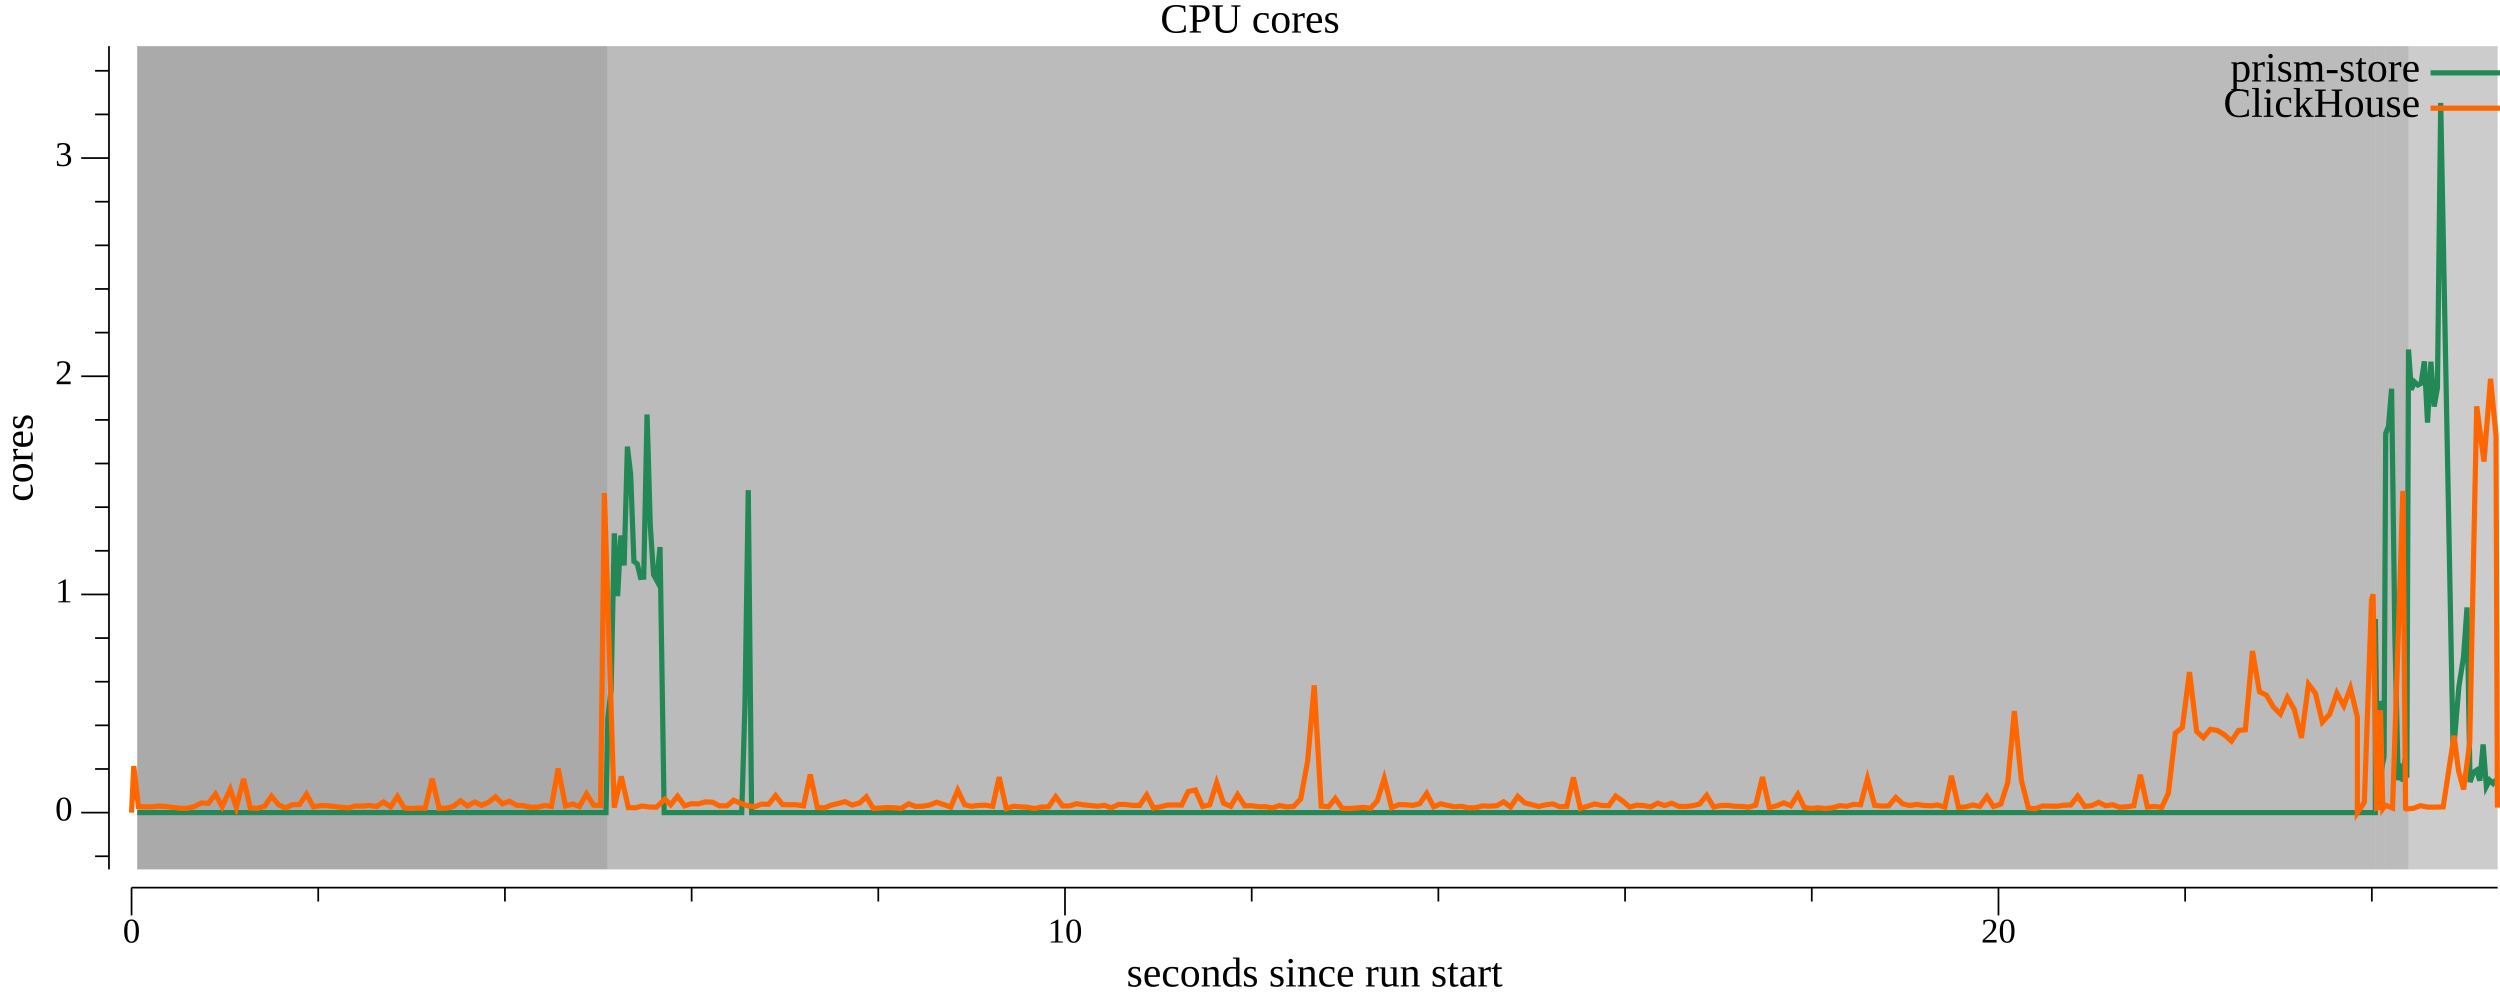
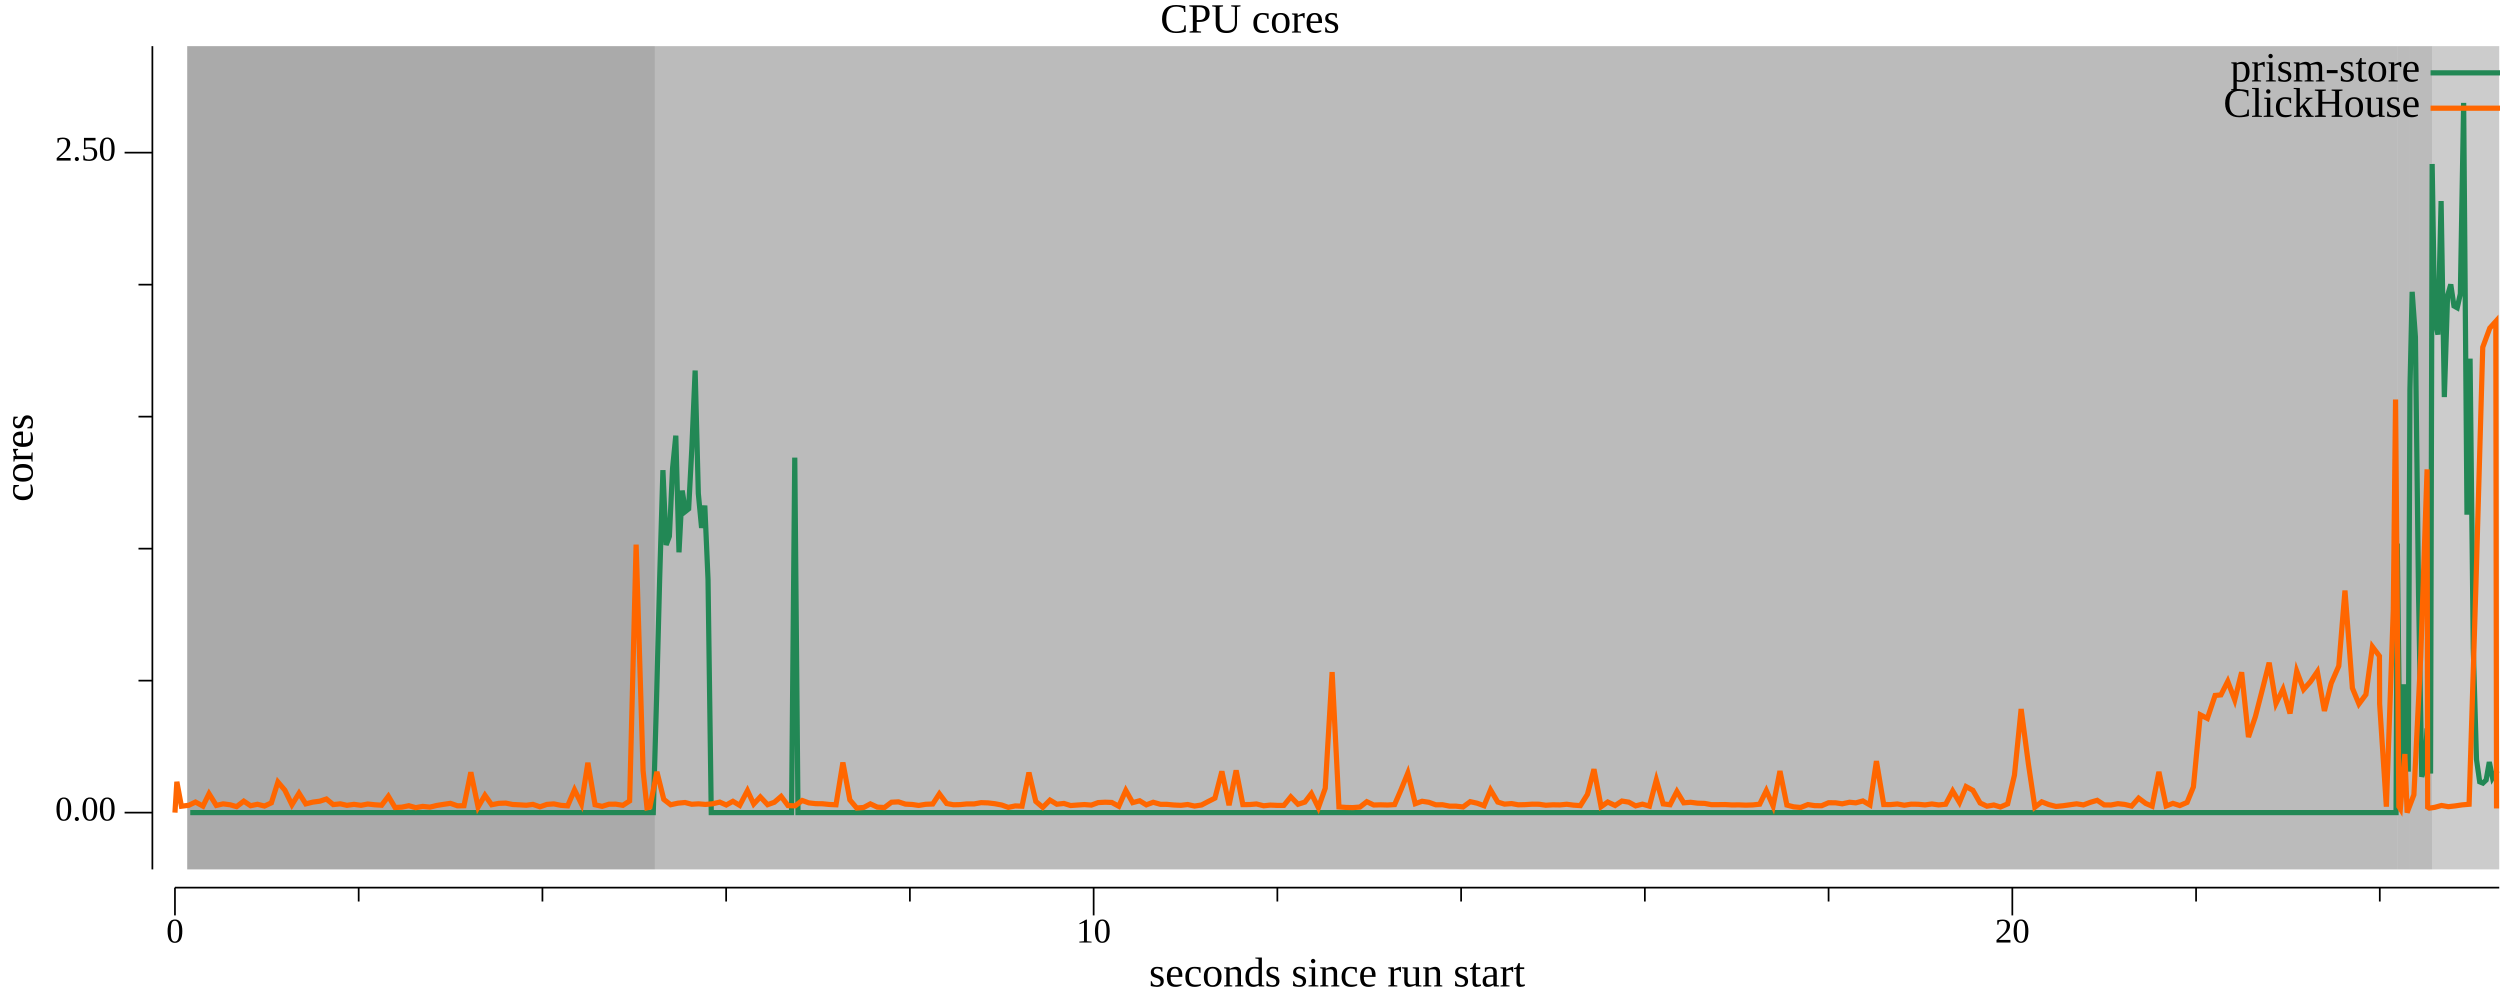
<svg xmlns="http://www.w3.org/2000/svg" width="720pt" height="288pt" viewBox="0 0 720 288">
  <g transform="scale(1, -1) translate(0, -288)">
    <path d="M0,0L720,0L720,288L0,288Z" style="fill:#FFFFFF" />
    <text x="334.17" y="-278.61" transform="scale(1, -1)" style="font-family:Liberation Serif;font-variant:normal;font-weight:normal;font-style:normal;font-size:12px">CPU cores</text>
-     <text x="324.46" y="-3.902" transform="scale(1, -1)" style="font-family:Liberation Serif;font-variant:normal;font-weight:normal;font-style:normal;font-size:12px">seconds since run start</text>
-     <text x="35.385" y="-16.541" transform="scale(1, -1)" style="font-family:Liberation Serif;font-variant:normal;font-weight:normal;font-style:normal;font-size:10px">0</text>
-     <text x="301.72" y="-16.541" transform="scale(1, -1)" style="font-family:Liberation Serif;font-variant:normal;font-weight:normal;font-style:normal;font-size:10px">10</text>
-     <text x="570.56" y="-16.541" transform="scale(1, -1)" style="font-family:Liberation Serif;font-variant:normal;font-weight:normal;font-style:normal;font-size:10px">20</text>
-     <path d="M37.885,24.363L37.885,32.363" style="fill:none;stroke:#000000;stroke-width:0.5" />
-     <path d="M306.72,24.363L306.72,32.363" style="fill:none;stroke:#000000;stroke-width:0.5" />
-     <path d="M575.56,24.363L575.56,32.363" style="fill:none;stroke:#000000;stroke-width:0.5" />
-     <path d="M91.652,28.363L91.652,32.363" style="fill:none;stroke:#000000;stroke-width:0.5" />
-     <path d="M145.42,28.363L145.42,32.363" style="fill:none;stroke:#000000;stroke-width:0.5" />
-     <path d="M199.19,28.363L199.19,32.363" style="fill:none;stroke:#000000;stroke-width:0.5" />
-     <path d="M252.95,28.363L252.95,32.363" style="fill:none;stroke:#000000;stroke-width:0.5" />
-     <path d="M360.49,28.363L360.49,32.363" style="fill:none;stroke:#000000;stroke-width:0.5" />
-     <path d="M414.25,28.363L414.25,32.363" style="fill:none;stroke:#000000;stroke-width:0.5" />
-     <path d="M468.02,28.363L468.02,32.363" style="fill:none;stroke:#000000;stroke-width:0.5" />
-     <path d="M521.79,28.363L521.79,32.363" style="fill:none;stroke:#000000;stroke-width:0.5" />
-     <path d="M629.32,28.363L629.32,32.363" style="fill:none;stroke:#000000;stroke-width:0.5" />
-     <path d="M683.09,28.363L683.09,32.363" style="fill:none;stroke:#000000;stroke-width:0.5" />
-     <path d="M37.885,32.363L719.33,32.363" style="fill:none;stroke:#000000;stroke-width:0.5" />
+     <text x="330.93" y="-3.902" transform="scale(1, -1)" style="font-family:Liberation Serif;font-variant:normal;font-weight:normal;font-style:normal;font-size:12px">seconds since run start</text>
+     <text x="47.885" y="-16.541" transform="scale(1, -1)" style="font-family:Liberation Serif;font-variant:normal;font-weight:normal;font-style:normal;font-size:10px">0</text>
+     <text x="309.97" y="-16.541" transform="scale(1, -1)" style="font-family:Liberation Serif;font-variant:normal;font-weight:normal;font-style:normal;font-size:10px">10</text>
+     <text x="574.55" y="-16.541" transform="scale(1, -1)" style="font-family:Liberation Serif;font-variant:normal;font-weight:normal;font-style:normal;font-size:10px">20</text>
+     <path d="M50.385,24.363L50.385,32.363" style="fill:none;stroke:#000000;stroke-width:0.5" />
+     <path d="M314.97,24.363L314.97,32.363" style="fill:none;stroke:#000000;stroke-width:0.5" />
+     <path d="M579.55,24.363L579.55,32.363" style="fill:none;stroke:#000000;stroke-width:0.5" />
+     <path d="M103.3,28.363L103.3,32.363" style="fill:none;stroke:#000000;stroke-width:0.5" />
+     <path d="M156.22,28.363L156.22,32.363" style="fill:none;stroke:#000000;stroke-width:0.5" />
+     <path d="M209.13,28.363L209.13,32.363" style="fill:none;stroke:#000000;stroke-width:0.5" />
+     <path d="M262.05,28.363L262.05,32.363" style="fill:none;stroke:#000000;stroke-width:0.5" />
+     <path d="M367.88,28.363L367.88,32.363" style="fill:none;stroke:#000000;stroke-width:0.5" />
+     <path d="M420.8,28.363L420.8,32.363" style="fill:none;stroke:#000000;stroke-width:0.5" />
+     <path d="M473.72,28.363L473.72,32.363" style="fill:none;stroke:#000000;stroke-width:0.5" />
+     <path d="M526.63,28.363L526.63,32.363" style="fill:none;stroke:#000000;stroke-width:0.5" />
+     <path d="M632.47,28.363L632.47,32.363" style="fill:none;stroke:#000000;stroke-width:0.5" />
+     <path d="M685.38,28.363L685.38,32.363" style="fill:none;stroke:#000000;stroke-width:0.5" />
+     <path d="M50.385,32.363L719.78,32.363" style="fill:none;stroke:#000000;stroke-width:0.5" />
    <g transform="rotate(90)">
      <text x="143.5" y="9.387" transform="scale(1, -1)" style="font-family:Liberation Serif;font-variant:normal;font-weight:normal;font-style:normal;font-size:12px">cores</text>
    </g>
-     <text x="15.885" y="-51.68" transform="scale(1, -1)" style="font-family:Liberation Serif;font-variant:normal;font-weight:normal;font-style:normal;font-size:10px">0</text>
-     <text x="15.885" y="-114.52" transform="scale(1, -1)" style="font-family:Liberation Serif;font-variant:normal;font-weight:normal;font-style:normal;font-size:10px">1</text>
-     <text x="15.885" y="-177.36" transform="scale(1, -1)" style="font-family:Liberation Serif;font-variant:normal;font-weight:normal;font-style:normal;font-size:10px">2</text>
-     <text x="15.885" y="-240.19" transform="scale(1, -1)" style="font-family:Liberation Serif;font-variant:normal;font-weight:normal;font-style:normal;font-size:10px">3</text>
-     <path d="M23.385,53.965L31.385,53.965" style="fill:none;stroke:#000000;stroke-width:0.5" />
-     <path d="M23.385,116.8L31.385,116.8" style="fill:none;stroke:#000000;stroke-width:0.5" />
-     <path d="M23.385,179.64L31.385,179.64" style="fill:none;stroke:#000000;stroke-width:0.5" />
-     <path d="M23.385,242.48L31.385,242.48" style="fill:none;stroke:#000000;stroke-width:0.5" />
-     <path d="M27.385,41.397L31.385,41.397" style="fill:none;stroke:#000000;stroke-width:0.5" />
-     <path d="M27.385,66.532L31.385,66.532" style="fill:none;stroke:#000000;stroke-width:0.5" />
-     <path d="M27.385,79.1L31.385,79.1" style="fill:none;stroke:#000000;stroke-width:0.5" />
-     <path d="M27.385,91.668L31.385,91.668" style="fill:none;stroke:#000000;stroke-width:0.5" />
-     <path d="M27.385,104.24L31.385,104.24" style="fill:none;stroke:#000000;stroke-width:0.5" />
-     <path d="M27.385,129.37L31.385,129.37" style="fill:none;stroke:#000000;stroke-width:0.5" />
-     <path d="M27.385,141.94L31.385,141.94" style="fill:none;stroke:#000000;stroke-width:0.5" />
-     <path d="M27.385,154.51L31.385,154.51" style="fill:none;stroke:#000000;stroke-width:0.5" />
-     <path d="M27.385,167.07L31.385,167.07" style="fill:none;stroke:#000000;stroke-width:0.5" />
-     <path d="M27.385,192.21L31.385,192.21" style="fill:none;stroke:#000000;stroke-width:0.5" />
-     <path d="M27.385,204.78L31.385,204.78" style="fill:none;stroke:#000000;stroke-width:0.5" />
-     <path d="M27.385,217.34L31.385,217.34" style="fill:none;stroke:#000000;stroke-width:0.5" />
-     <path d="M27.385,229.91L31.385,229.91" style="fill:none;stroke:#000000;stroke-width:0.5" />
-     <path d="M27.385,255.05L31.385,255.05" style="fill:none;stroke:#000000;stroke-width:0.5" />
-     <path d="M27.385,267.61L31.385,267.61" style="fill:none;stroke:#000000;stroke-width:0.5" />
-     <path d="M31.385,37.613L31.385,274.71" style="fill:none;stroke:#000000;stroke-width:0.5" />
-     <path d="M39.511,37.613L174.98,37.613L174.98,274.71L39.511,274.71Z" style="fill:#297297297;fill-opacity:0.333" />
-     <path d="M174.98,37.613L684.1,37.613L684.1,274.71L174.98,274.71Z" style="fill:#27D2FD3BC;fill-opacity:0.267" />
-     <path d="M684.1,37.613L687.08,37.613L687.08,274.71L684.1,274.71Z" style="fill:#3BC37C27D;fill-opacity:0.267" />
-     <path d="M687.08,37.613L693.65,37.613L693.65,274.71L687.08,274.71Z" style="fill:#2FD3BC2FD;fill-opacity:0.267" />
-     <path d="M693.65,37.613L719.33,37.613L719.33,274.71L693.65,274.71Z" style="fill:#4A64A64FB;fill-opacity:0.2" />
-     <path d="M39.547,53.965L40.51,53.965L41.451,53.965L42.389,53.965L43.333,53.965L44.263,53.965L45.203,53.965L46.156,53.965L47.096,53.965L48.017,53.965L48.958,53.965L49.894,53.965L50.844,53.965L51.781,53.965L52.742,53.965L53.683,53.965L54.624,53.965L55.565,53.965L56.483,53.965L57.447,53.965L58.378,53.965L59.314,53.965L60.267,53.965L61.21,53.965L62.133,53.965L63.072,53.965L64.01,53.965L64.974,53.965L65.941,53.965L66.856,53.965L67.786,53.965L68.719,53.965L69.651,53.965L70.599,53.965L71.538,53.965L72.478,53.965L73.418,53.965L74.357,53.965L75.309,53.965L76.241,53.965L77.199,53.965L78.136,53.965L79.075,53.965L80.028,53.965L80.971,53.965L81.911,53.965L82.836,53.965L83.793,53.965L84.733,53.965L85.674,53.965L86.616,53.965L87.556,53.965L88.476,53.965L89.438,53.965L90.362,53.965L91.31,53.965L92.245,53.965L93.188,53.965L94.142,53.965L95.084,53.965L96.025,53.965L96.966,53.965L97.88,53.965L98.827,53.965L99.788,53.965L100.7,53.965L101.67,53.965L102.61,53.965L103.55,53.965L104.47,53.965L105.42,53.965L106.35,53.965L107.32,53.965L108.26,53.965L109.2,53.965L110.13,53.965L111.08,53.965L112.02,53.965L112.96,53.965L113.9,53.965L114.83,53.965L115.76,53.965L116.72,53.965L117.67,53.965L118.6,53.965L119.54,53.965L120.47,53.965L121.41,53.965L122.35,53.965L123.3,53.965L124.23,53.965L125.19,53.965L126.12,53.965L127.06,53.965L128.02,53.965L128.94,53.965L129.9,53.965L130.83,53.965L131.77,53.965L132.7,53.965L133.66,53.965L134.59,53.965L135.54,53.965L136.48,53.965L137.4,53.965L138.35,53.965L139.3,53.965L140.25,53.965L141.19,53.965L142.13,53.965L143.07,53.965L144.01,53.965L144.95,53.965L145.89,53.965L146.81,53.965L147.76,53.965L148.69,53.965L149.66,53.965L150.58,53.965L151.54,53.965L152.47,53.965L153.42,53.965L154.36,53.965L155.28,53.965L156.24,53.965L157.17,53.965L158.13,53.965L159.07,53.965L160.01,53.965L160.94,53.965L161.88,53.965L162.81,53.965L163.77,53.965L164.71,53.965L165.65,53.965L166.59,53.965L167.52,53.965L168.48,53.965L169.42,53.965L170.36,53.965L171.29,53.965L172.23,53.965L173.18,53.965L174.05,53.965L174.52,53.965L175.04,80.889L176,89.379L176.92,134.4L177.87,116.31L178.81,133.77L179.75,125.16L180.69,159.37L181.63,151.34L182.57,126.32L183.53,125.6L184.47,121.69L185.39,121.77L186.35,168.64L187.28,136.67L188.21,122.53L189.15,120.81L190.09,130.44L191.28,53.965L192.05,53.965L192.94,53.965L193.88,53.965L194.81,53.965L195.76,53.965L196.7,53.965L197.63,53.965L198.59,53.965L199.53,53.965L200.47,53.965L201.41,53.965L202.37,53.965L203.27,53.965L204.21,53.965L205.15,53.965L206.11,53.965L207.05,53.965L208,53.965L208.91,53.965L209.86,53.965L210.8,53.965L211.74,53.965L212.68,53.965L213.62,53.965L214.56,85.557L215.5,146.83L216.46,53.965L217.38,53.965L218.34,53.965L219.27,53.965L220.23,53.965L221.18,53.965L222.11,53.965L223.04,53.965L223.99,53.965L224.93,53.965L225.87,53.965L226.8,53.965L227.75,53.965L228.67,53.965L229.64,53.965L230.58,53.965L231.5,53.965L232.44,53.965L233.38,53.965L234.34,53.965L235.28,53.965L236.22,53.965L237.15,53.965L238.11,53.965L239.05,53.965L239.99,53.965L240.93,53.965L241.87,53.965L242.82,53.965L243.73,53.965L244.69,53.965L245.61,53.965L246.57,53.965L247.5,53.965L248.46,53.965L249.37,53.965L250.31,53.965L251.27,53.965L252.22,53.965L253.16,53.965L254.08,53.965L255.02,53.965L255.97,53.965L256.92,53.965L257.84,53.965L258.79,53.965L259.74,53.965L260.67,53.965L261.6,53.965L262.57,53.965L263.51,53.965L264.45,53.965L265.38,53.965L266.33,53.965L267.27,53.965L268.21,53.965L269.16,53.965L270.1,53.965L271.05,53.965L271.98,53.965L272.9,53.965L273.84,53.965L274.8,53.965L275.73,53.965L276.68,53.965L277.63,53.965L278.57,53.965L279.49,53.965L280.45,53.965L281.39,53.965L282.31,53.965L283.27,53.965L284.21,53.965L285.16,53.965L286.09,53.965L287.01,53.965L287.97,53.965L288.91,53.965L289.83,53.965L290.8,53.965L291.75,53.965L292.68,53.965L293.6,53.965L294.56,53.965L295.5,53.965L296.44,53.965L297.37,53.965L298.31,53.965L299.27,53.965L300.21,53.965L301.15,53.965L302.07,53.965L303.01,53.965L303.95,53.965L304.91,53.965L305.86,53.965L306.79,53.965L307.73,53.965L308.68,53.965L309.62,53.965L310.54,53.965L311.51,53.965L312.44,53.965L313.38,53.965L314.31,53.965L315.26,53.965L316.18,53.965L317.14,53.965L318.06,53.965L319.03,53.965L319.97,53.965L320.91,53.965L321.85,53.965L322.79,53.965L323.73,53.965L324.67,53.965L325.62,53.965L326.55,53.965L327.49,53.965L328.43,53.965L329.38,53.965L330.3,53.965L331.26,53.965L332.17,53.965L333.14,53.965L334.08,53.965L335.02,53.965L335.95,53.965L336.9,53.965L337.85,53.965L338.78,53.965L339.73,53.965L340.66,53.965L341.62,53.965L342.55,53.965L343.48,53.965L344.42,53.965L345.38,53.965L346.3,53.965L347.25,53.965L348.2,53.965L349.11,53.965L350.05,53.965L351.02,53.965L351.96,53.965L352.9,53.965L353.85,53.965L354.78,53.965L355.72,53.965L356.65,53.965L357.6,53.965L358.52,53.965L359.48,53.965L360.41,53.965L361.37,53.965L362.31,53.965L363.25,53.965L364.17,53.965L365.11,53.965L366.07,53.965L367.01,53.965L367.96,53.965L368.87,53.965L369.84,53.965L370.77,53.965L371.72,53.965L372.64,53.965L373.61,53.965L374.52,53.965L375.48,53.965L376.42,53.965L377.36,53.965L378.3,53.965L379.23,53.965L380.17,53.965L381.11,53.965L382.05,53.965L383.01,53.965L383.95,53.965L384.87,53.965L385.83,53.965L386.75,53.965L387.7,53.965L388.63,53.965L389.58,53.965L390.52,53.965L391.48,53.965L392.41,53.965L393.34,53.965L394.3,53.965L395.24,53.965L396.19,53.965L397.12,53.965L398.06,53.965L399,53.965L399.94,53.965L400.87,53.965L401.83,53.965L402.75,53.965L403.71,53.965L404.66,53.965L405.59,53.965L406.53,53.965L407.47,53.965L408.42,53.965L409.35,53.965L410.3,53.965L411.24,53.965L412.18,53.965L413.12,53.965L414.07,53.965L414.98,53.965L415.93,53.965L416.86,53.965L417.82,53.965L418.76,53.965L419.7,53.965L420.63,53.965L421.56,53.965L422.53,53.965L423.47,53.965L424.4,53.965L425.35,53.965L426.29,53.965L427.22,53.965L428.17,53.965L429.1,53.965L430.05,53.965L430.98,53.965L431.94,53.965L432.88,53.965L433.82,53.965L434.76,53.965L435.7,53.965L436.64,53.965L437.58,53.965L438.51,53.965L439.46,53.965L440.4,53.965L441.35,53.965L442.28,53.965L443.2,53.965L444.18,53.965L445.08,53.965L446.05,53.965L447,53.965L447.93,53.965L448.88,53.965L449.81,53.965L450.76,53.965L451.7,53.965L452.64,53.965L453.56,53.965L454.51,53.965L455.46,53.965L456.41,53.965L457.32,53.965L458.27,53.965L459.21,53.965L460.16,53.965L461.11,53.965L462.05,53.965L462.98,53.965L463.91,53.965L464.85,53.965L465.81,53.965L466.76,53.965L467.68,53.965L468.63,53.965L469.57,53.965L470.51,53.965L471.44,53.965L472.39,53.965L473.32,53.965L474.28,53.965L475.23,53.965L476.16,53.965L477.09,53.965L478.03,53.965L478.99,53.965L479.92,53.965L480.86,53.965L481.79,53.965L482.75,53.965L483.68,53.965L484.63,53.965L485.56,53.965L486.51,53.965L487.44,53.965L488.4,53.965L489.33,53.965L490.27,53.965L491.2,53.965L492.16,53.965L493.09,53.965L494.01,53.965L494.98,53.965L495.92,53.965L496.86,53.965L497.8,53.965L498.75,53.965L499.67,53.965L500.6,53.965L501.55,53.965L502.5,53.965L503.45,53.965L504.39,53.965L505.33,53.965L506.27,53.965L507.22,53.965L508.13,53.965L509.09,53.965L510.03,53.965L510.98,53.965L511.91,53.965L512.86,53.965L513.77,53.965L514.73,53.965L515.65,53.965L516.62,53.965L517.56,53.965L518.48,53.965L519.45,53.965L520.36,53.965L521.33,53.965L522.26,53.965L523.19,53.965L524.15,53.965L525.1,53.965L526.02,53.965L526.96,53.965L527.89,53.965L528.85,53.965L529.78,53.965L530.74,53.965L531.67,53.965L532.61,53.965L533.54,53.965L534.5,53.965L535.44,53.965L536.36,53.965L537.31,53.965L538.26,53.965L539.2,53.965L540.12,53.965L541.08,53.965L542,53.965L542.97,53.965L543.88,53.965L544.85,53.965L545.8,53.965L546.73,53.965L547.68,53.965L548.61,53.965L549.56,53.965L550.49,53.965L551.44,53.965L552.36,53.965L553.32,53.965L554.26,53.965L555.21,53.965L556.12,53.965L557.09,53.965L558,53.965L558.97,53.965L559.9,53.965L560.84,53.965L561.78,53.965L562.72,53.965L563.68,53.965L564.61,53.965L565.55,53.965L566.49,53.965L567.44,53.965L568.37,53.965L569.32,53.965L570.23,53.965L571.19,53.965L572.12,53.965L573.08,53.965L574.02,53.965L574.94,53.965L575.9,53.965L576.84,53.965L577.78,53.965L578.72,53.965L579.66,53.965L580.6,53.965L581.54,53.965L582.48,53.965L583.41,53.965L584.35,53.965L585.31,53.965L586.22,53.965L587.2,53.965L588.13,53.965L589.07,53.965L590,53.965L590.93,53.965L591.9,53.965L592.83,53.965L593.78,53.965L594.7,53.965L595.66,53.965L596.59,53.965L597.54,53.965L598.46,53.965L599.41,53.965L600.34,53.965L601.28,53.965L602.25,53.965L603.19,53.965L604.11,53.965L605.05,53.965L606.02,53.965L606.95,53.965L607.9,53.965L608.83,53.965L609.78,53.965L610.71,53.965L611.65,53.965L612.57,53.965L613.52,53.965L614.46,53.965L615.39,53.965L616.34,53.965L617.28,53.965L618.22,53.965L619.16,53.965L620.11,53.965L621.06,53.965L621.99,53.965L622.94,53.965L623.87,53.965L624.8,53.965L625.75,53.965L626.68,53.965L627.62,53.965L628.57,53.965L629.5,53.965L630.47,53.965L631.39,53.965L632.34,53.965L633.27,53.965L634.21,53.965L635.15,53.965L636.09,53.965L637.03,53.965L637.98,53.965L638.93,53.965L639.85,53.965L640.8,53.965L641.74,53.965L642.68,53.965L643.63,53.965L644.57,53.965L645.5,53.965L646.45,53.965L647.39,53.965L648.33,53.965L649.27,53.965L650.21,53.965L651.16,53.965L652.11,53.965L653.05,53.965L654,53.965L654.92,53.965L655.87,53.965L656.79,53.965L657.74,53.965L658.68,53.965L659.63,53.965L660.58,53.965L661.5,53.965L662.45,53.965L663.38,53.965L664.32,53.965L665.27,53.965L666.22,53.965L667.17,53.965L668.09,53.965L669.02,53.965L669.98,53.965L670.91,53.965L671.87,53.965L672.79,53.965L673.73,53.965L674.69,53.965L675.63,53.965L676.55,53.965L677.53,53.965L678.44,53.965L678.92,53.965L679.41,53.965L680.34,53.965L681.28,53.965L682.21,53.965L683.14,53.965L683.45,53.965L684.09,53.965L684.1,109.72L684.7,66.38L685.18,86.124L685.66,64.744L686.15,67.744L686.61,70.059L687.08,163.18L687.87,165.17L688.78,176.04L689.73,104.22L690.68,63.33L691.61,68.023L692.13,62.873L692.68,69.572L693.17,64.036L693.65,187.34L694.45,175.77L695.38,178L696.34,177.12L697.27,177.59L698.21,183.93L699.13,166.29L700.1,183.83L701.04,170.91L701.98,176.26L702.92,258.36L706.52,70.567L708.16,90.259L709.48,98.672L710.5,113.06L711.37,62.757L712.33,65.572L713.26,66.201L714.2,63.182L715.14,73.584L716.07,61.484L717.02,63.301L717.97,62.362L718.85,63.446" style="fill:none;stroke:#228855;stroke-width:1.5" />
-     <path d="M37.885,53.965L38.529,67.362L39.866,55.717L41.911,55.638L43.927,55.652L45.909,55.856L47.952,55.711L49.878,55.464L51.871,55.205L53.901,55.211L56.027,55.758L57.998,56.741L60.041,56.641L62.057,59.297L63.972,55.688L66.307,60.727L68.06,55.396L70.147,63.683L72.069,55.309L74.184,55.224L76.216,55.801L78.196,58.708L80.218,56.22L82.193,55.328L84.259,56.254L86.245,56.293L88.278,59.275L90.269,55.623L92.322,55.996L94.317,55.934L96.363,55.757L98.363,55.48L100.38,55.318L102.34,55.883L104.45,55.835L106.42,56.029L108.47,55.716L110.43,57.033L112.49,55.596L114.46,58.617L116.39,55.332L118.41,55.156L120.42,55.287L122.44,55.224L124.47,63.721L126.48,55.212L128.61,55.264L130.59,55.78L132.62,57.36L134.64,55.893L136.72,57.023L138.66,56.073L140.72,56.949L142.71,58.483L144.7,56.518L146.73,57.24L148.78,56.076L150.69,55.949L152.69,55.517L154.72,55.508L156.84,56.033L158.82,55.779L160.75,66.658L162.87,55.864L164.95,56.443L166.87,55.738L168.92,59.363L170.93,56.125L172.97,56.002L174.05,146L174.88,120L176.89,55.393L178.93,64.405L180.97,55.419L183.02,55.362L184.93,55.864L186.95,55.592L189.05,55.537L191.48,57.831L193.16,56.221L195.12,58.693L197.17,55.919L199.13,56.536L201.15,56.48L203.16,57.059L205.23,56.947L207.22,55.9L209.4,55.934L211.27,57.511L213.31,56.647L215.3,55.953L217.35,55.655L219.33,56.413L221.35,56.356L223.36,58.863L225.37,56.272L227.37,56.247L229.4,56.221L231.43,55.924L233.35,64.956L235.39,55.436L237.49,55.33L239.45,56.129L241.5,56.63L243.4,57.123L245.42,56.137L247.58,56.754L249.5,58.513L251.5,55.175L253.5,55.282L255.52,55.431L257.53,55.357L259.55,55.152L261.68,56.514L263.66,55.74L265.69,55.796L267.69,56.134L269.75,56.966L271.73,56.295L273.82,55.564L275.84,60.392L277.85,56.216L279.8,55.773L281.84,56.05L283.75,56.121L285.89,55.78L287.75,64.19L289.82,55.115L291.93,55.806L293.85,55.629L295.86,55.514L297.85,55.133L299.87,55.538L301.99,55.637L304.03,58.553L306.04,55.889L308.04,55.903L310.07,56.532L312.07,56.196L314.1,56.009L316.08,55.796L318.04,56.091L320.06,55.342L322.18,56.322L324.17,56.294L326.2,56.045L328.19,56.033L330.23,59.051L332.19,55.299L334.27,55.647L336.32,56.151L338.3,56.185L340.32,56.133L342.21,60.053L344.26,60.486L346.38,55.751L348.39,56.217L350.39,62.571L352.39,56.647L354.45,55.796L356.41,59.138L358.5,55.901L360.49,55.972L362.51,55.654L364.56,55.674L366.49,55.31L368.52,56.005L370.56,55.597L372.58,55.749L374.61,57.93L376.62,68.945L378.5,90.631L380.51,55.835L382.62,55.657L384.56,58.045L386.59,55.171L388.62,55.141L390.61,55.291L392.64,55.476L394.75,55.227L396.65,57.339L398.66,63.819L400.78,55.415L402.86,56.262L404.83,56.239L406.85,56.048L408.87,56.524L410.89,59.488L412.89,55.635L414.9,56.504L416.91,56.036L418.97,55.638L420.91,55.793L422.87,55.34L424.89,55.368L427.04,55.907L429.01,55.815L431.06,55.962L433.05,57.062L435.06,55.595L437.1,58.65L439.1,56.799L441.09,56.274L443.16,55.726L445.08,56.198L447.19,56.484L449.16,55.667L451.21,55.721L453.14,64.105L455.14,55.177L457.26,55.81L459.3,56.468L461.29,56.025L463.33,55.972L465.31,58.73L467.32,57.311L469.32,55.563L471.35,56.125L473.39,55.995L475.42,55.619L477.38,56.698L479.44,55.999L481.44,56.685L483.46,55.761L485.43,55.723L487.49,55.951L489.48,56.432L491.52,58.921L493.54,55.572L495.56,56.01L497.55,56.051L499.57,55.799L501.62,55.735L503.64,55.534L505.64,56.122L507.59,64.212L509.57,55.426L511.74,55.931L513.71,56.794L515.73,55.948L517.77,59.229L519.66,55.419L521.66,55.182L523.69,55.343L525.7,55.139L527.83,55.359L529.85,55.977L531.86,55.795L533.84,56.328L535.86,56.23L537.83,63.737L539.9,56.055L541.94,55.86L543.91,55.903L545.99,58.327L547.98,56.487L550.01,56.007L552.04,56.333L554.01,56.042L556.08,55.929L558.06,56.174L560.12,55.526L562,64.567L564.07,55.47L566.14,55.608L568.12,56.171L570.16,55.753L572.22,58.622L574.12,55.717L576.24,56.41L578.24,62.63L580.13,83.205L582.15,63.327L584.2,55.228L586.21,55.099L588.32,55.884L590.31,55.836L592.37,55.797L594.33,56.094L596.39,56.175L598.36,58.731L600.44,55.752L602.44,56.003L604.42,56.937L606.36,55.931L608.48,56.229L610.38,55.526L612.53,55.641L614.54,55.946L616.42,64.846L618.45,55.563L620.59,55.751L622.57,55.451L624.49,59.556L626.5,76.848L628.52,78.497L630.57,94.439L632.64,77.348L634.57,75.558L636.59,77.964L638.62,77.622L640.62,76.389L642.65,74.56L644.69,77.639L646.66,77.834L648.71,100.51L650.73,88.764L652.71,87.812L654.74,84.381L656.77,82.357L658.77,87.127L660.78,83.655L662.81,75.477L664.85,90.939L666.85,88.336L668.84,80.039L670.95,82.323L673.02,88.388L675,84.727L676.91,89.831L678.92,81.491L678.92,53.965L680.93,56.947L682.99,115.18L683.45,116.87L684.47,55.2L684.98,55.335L685.56,83.473L686.26,55.112L687,56.076L689.05,55.285L691.06,115.86L692.03,146.63L692.8,55.124L693.03,55.008L695.05,55.21L697.09,55.957L699.12,55.557L701.22,55.533L703.64,55.615L706.76,76.135L708.08,65.898L709.52,60.628L711.28,74.151L713.29,170.99L715.39,155.06L717.27,178.91L718.85,162.54L719.25,55.404" style="fill:none;stroke:#FF6600;stroke-width:1.5" />
+     <text x="15.885" y="-51.68" transform="scale(1, -1)" style="font-family:Liberation Serif;font-variant:normal;font-weight:normal;font-style:normal;font-size:10px">0.00</text>
+     <text x="15.885" y="-241.75" transform="scale(1, -1)" style="font-family:Liberation Serif;font-variant:normal;font-weight:normal;font-style:normal;font-size:10px">2.50</text>
+     <path d="M35.885,53.965L43.885,53.965" style="fill:none;stroke:#000000;stroke-width:0.5" />
+     <path d="M35.885,244.04L43.885,244.04" style="fill:none;stroke:#000000;stroke-width:0.5" />
+     <path d="M39.885,91.979L43.885,91.979" style="fill:none;stroke:#000000;stroke-width:0.5" />
+     <path d="M39.885,129.99L43.885,129.99" style="fill:none;stroke:#000000;stroke-width:0.5" />
+     <path d="M39.885,168.01L43.885,168.01" style="fill:none;stroke:#000000;stroke-width:0.5" />
+     <path d="M39.885,206.02L43.885,206.02" style="fill:none;stroke:#000000;stroke-width:0.5" />
+     <path d="M43.885,37.613L43.885,274.71" style="fill:none;stroke:#000000;stroke-width:0.5" />
+     <path d="M53.916,37.613L188.61,37.613L188.61,274.71L53.916,274.71Z" style="fill:#297297297;fill-opacity:0.333" />
+     <path d="M188.61,37.613L690.42,37.613L690.42,274.71L188.61,274.71Z" style="fill:#27D2FD3BC;fill-opacity:0.267" />
+     <path d="M690.42,37.613L694.06,37.613L694.06,274.71L690.42,274.71Z" style="fill:#3BC37C27D;fill-opacity:0.267" />
+     <path d="M694.06,37.613L700.46,37.613L700.46,274.71L694.06,274.71Z" style="fill:#2FD3BC2FD;fill-opacity:0.267" />
+     <path d="M700.46,37.613L719.78,37.613L719.78,274.71L700.46,274.71Z" style="fill:#4A64A64FB;fill-opacity:0.2" />
+     <path d="M54.797,53.965L55.743,53.965L56.669,53.965L57.573,53.965L58.501,53.965L59.904,53.965L60.404,53.965L61.297,53.965L62.202,53.965L63.137,53.965L64.078,53.965L65.004,53.965L65.934,53.965L66.854,53.965L67.782,53.965L68.709,53.965L69.633,53.965L70.559,53.965L71.487,53.965L72.411,53.965L73.338,53.965L74.238,53.965L75.19,53.965L76.102,53.965L77.027,53.965L77.942,53.965L78.868,53.965L79.794,53.965L80.747,53.965L81.659,53.965L82.572,53.965L83.498,53.965L84.426,53.965L85.351,53.965L86.296,53.965L87.203,53.965L88.128,53.965L89.081,53.965L89.985,53.965L90.91,53.965L91.832,53.965L92.769,53.965L93.7,53.965L94.613,53.965L95.56,53.965L96.49,53.965L97.416,53.965L98.343,53.965L99.269,53.965L100.19,53.965L101.12,53.965L102.03,53.965L102.97,53.965L103.88,53.965L104.82,53.965L105.75,53.965L106.66,53.965L107.6,53.965L108.53,53.965L109.45,53.965L110.38,53.965L111.31,53.965L112.23,53.965L113.15,53.965L114.06,53.965L115.01,53.965L115.93,53.965L116.86,53.965L117.76,53.965L118.71,53.965L119.63,53.965L120.57,53.965L121.49,53.965L122.42,53.965L123.34,53.965L124.27,53.965L125.2,53.965L126.12,53.965L127.05,53.965L127.97,53.965L128.9,53.965L129.81,53.965L130.75,53.965L131.66,53.965L132.6,53.965L133.53,53.965L134.46,53.965L135.38,53.965L136.31,53.965L137.23,53.965L138.16,53.965L139.09,53.965L140.01,53.965L140.94,53.965L141.87,53.965L142.79,53.965L143.7,53.965L144.64,53.965L145.55,53.965L146.5,53.965L147.42,53.965L148.35,53.965L149.27,53.965L150.2,53.965L151.11,53.965L152.05,53.965L152.97,53.965L153.9,53.965L154.83,53.965L155.74,53.965L156.68,53.965L157.59,53.965L158.53,53.965L159.44,53.965L160.37,53.965L161.31,53.965L162.24,53.965L163.16,53.965L164.09,53.965L165,53.965L165.94,53.965L166.85,53.965L167.79,53.965L168.72,53.965L169.65,53.965L170.57,53.965L171.48,53.965L172.42,53.965L173.34,53.965L174.26,53.965L175.18,53.965L176.13,53.965L177.05,53.965L177.98,53.965L178.91,53.965L179.83,53.965L180.76,53.965L181.68,53.965L182.61,53.965L183.54,53.965L184.46,53.965L185.38,53.965L186.29,53.965L186.83,53.965L187.29,53.965L188.14,53.965L189.07,86.066L189.99,121.58L190.92,152.6L191.85,131.05L192.78,133.54L193.7,153.13L194.63,162.53L195.55,128.93L196.47,146.72L197.42,140.73L198.33,141.45L199.25,158.92L200.2,181.29L201.12,145.85L202.06,135.96L202.98,142.4L203.91,121.14L204.84,53.965L205.76,53.965L206.67,53.965L207.59,53.965L208.52,53.965L209.47,53.965L210.39,53.965L211.3,53.965L212.23,53.965L213.16,53.965L214.07,53.965L215.27,53.965L215.99,53.965L216.85,53.965L217.79,53.965L218.73,53.965L219.64,53.965L220.58,53.965L221.5,53.965L222.52,53.965L223.33,53.965L224.26,53.965L225.19,53.965L226.13,53.965L227.05,53.965L227.96,53.965L228.89,156.21L229.82,53.965L230.75,53.965L231.69,53.965L232.62,53.965L233.53,53.965L234.45,53.965L235.4,53.965L236.32,53.965L237.25,53.965L238.17,53.965L239.1,53.965L240.03,53.965L240.94,53.965L241.88,53.965L242.78,53.965L243.73,53.965L244.66,53.965L245.58,53.965L246.51,53.965L247.42,53.965L248.36,53.965L249.29,53.965L250.21,53.965L251.14,53.965L252.06,53.965L252.99,53.965L253.92,53.965L254.83,53.965L255.77,53.965L256.68,53.965L257.62,53.965L258.55,53.965L259.47,53.965L260.4,53.965L261.33,53.965L262.25,53.965L263.18,53.965L264.09,53.965L265.03,53.965L265.96,53.965L266.88,53.965L267.81,53.965L268.71,53.965L269.66,53.965L270.56,53.965L271.51,53.965L272.44,53.965L273.36,53.965L274.29,53.965L275.22,53.965L276.14,53.965L277.06,53.965L277.99,53.965L278.9,53.965L279.85,53.965L280.77,53.965L281.7,53.965L282.6,53.965L283.55,53.965L284.46,53.965L285.39,53.965L286.33,53.965L287.25,53.965L288.18,53.965L289.11,53.965L290.03,53.965L290.96,53.965L291.89,53.965L292.81,53.965L293.73,53.965L294.66,53.965L295.59,53.965L296.51,53.965L297.44,53.965L298.34,53.965L299.29,53.965L300.22,53.965L301.15,53.965L302.07,53.965L302.99,53.965L303.91,53.965L304.85,53.965L305.78,53.965L306.69,53.965L307.63,53.965L308.54,53.965L309.48,53.965L310.39,53.965L311.33,53.965L312.24,53.965L313.18,53.965L314.11,53.965L315.04,53.965L315.96,53.965L316.86,53.965L317.81,53.965L318.74,53.965L319.67,53.965L320.59,53.965L321.52,53.965L322.43,53.965L323.35,53.965L324.28,53.965L325.22,53.965L326.13,53.965L327.07,53.965L328,53.965L328.93,53.965L329.85,53.965L330.78,53.965L331.69,53.965L332.63,53.965L333.54,53.965L334.48,53.965L335.4,53.965L336.33,53.965L337.26,53.965L338.16,53.965L339.11,53.965L340.02,53.965L340.96,53.965L341.89,53.965L342.82,53.965L343.74,53.965L344.66,53.965L345.59,53.965L346.52,53.965L347.45,53.965L348.36,53.965L349.29,53.965L350.22,53.965L351.15,53.965L352.07,53.965L353,53.965L353.92,53.965L354.86,53.965L355.78,53.965L356.71,53.965L357.63,53.965L358.56,53.965L359.49,53.965L360.41,53.965L361.34,53.965L362.26,53.965L363.19,53.965L364.11,53.965L365.04,53.965L365.95,53.965L366.89,53.965L367.8,53.965L368.75,53.965L369.67,53.965L370.6,53.965L371.52,53.965L372.45,53.965L373.38,53.965L374.3,53.965L375.2,53.965L376.15,53.965L377.08,53.965L378,53.965L378.93,53.965L379.85,53.965L380.78,53.965L381.69,53.965L382.64,53.965L383.56,53.965L384.49,53.965L385.42,53.965L386.33,53.965L387.27,53.965L388.19,53.965L389.12,53.965L390.04,53.965L390.97,53.965L391.9,53.965L392.83,53.965L393.73,53.965L394.68,53.965L395.59,53.965L396.53,53.965L397.45,53.965L398.38,53.965L399.31,53.965L400.23,53.965L401.16,53.965L402.08,53.965L403.01,53.965L403.91,53.965L404.85,53.965L405.78,53.965L406.72,53.965L407.62,53.965L408.57,53.965L409.47,53.965L410.42,53.965L411.34,53.965L412.27,53.965L413.2,53.965L414.12,53.965L415.05,53.965L415.98,53.965L416.9,53.965L417.83,53.965L418.74,53.965L419.68,53.965L420.61,53.965L421.52,53.965L422.46,53.965L423.37,53.965L424.29,53.965L425.23,53.965L426.16,53.965L427.09,53.965L428.01,53.965L428.93,53.965L429.86,53.965L430.79,53.965L431.72,53.965L432.64,53.965L433.57,53.965L434.49,53.965L435.4,53.965L436.35,53.965L437.25,53.965L438.2,53.965L439.13,53.965L440.05,53.965L440.98,53.965L441.89,53.965L442.83,53.965L443.76,53.965L444.68,53.965L445.6,53.965L446.54,53.965L447.46,53.965L448.38,53.965L449.29,53.965L450.21,53.965L451.15,53.965L452.09,53.965L453.02,53.965L453.94,53.965L454.87,53.965L455.79,53.965L456.72,53.965L457.65,53.965L458.57,53.965L459.47,53.965L460.42,53.965L461.32,53.965L462.28,53.965L463.19,53.965L464.13,53.965L465.04,53.965L465.98,53.965L466.91,53.965L467.83,53.965L468.76,53.965L469.68,53.965L470.59,53.965L471.54,53.965L472.46,53.965L473.39,53.965L474.31,53.965L475.24,53.965L476.17,53.965L477.07,53.965L478.02,53.965L478.93,53.965L479.85,53.965L480.8,53.965L481.72,53.965L482.65,53.965L483.58,53.965L484.5,53.965L485.43,53.965L486.36,53.965L487.28,53.965L488.21,53.965L489.13,53.965L490.05,53.965L490.96,53.965L491.91,53.965L492.82,53.965L493.77,53.965L494.69,53.965L495.61,53.965L496.54,53.965L497.47,53.965L498.39,53.965L499.32,53.965L500.25,53.965L501.17,53.965L502.1,53.965L503.02,53.965L503.95,53.965L504.85,53.965L505.8,53.965L506.71,53.965L507.66,53.965L508.58,53.965L509.5,53.965L510.43,53.965L511.35,53.965L512.27,53.965L513.21,53.965L514.13,53.965L515.06,53.965L515.99,53.965L516.91,53.965L517.84,53.965L518.76,53.965L519.69,53.965L520.6,53.965L521.54,53.965L522.47,53.965L523.4,53.965L524.32,53.965L525.25,53.965L526.17,53.965L527.1,53.965L528.03,53.965L528.93,53.965L529.88,53.965L530.8,53.965L531.73,53.965L532.66,53.965L533.57,53.965L534.48,53.965L535.43,53.965L536.36,53.965L537.26,53.965L538.19,53.965L539.11,53.965L540.06,53.965L540.99,53.965L541.92,53.965L542.84,53.965L543.77,53.965L544.69,53.965L545.62,53.965L546.52,53.965L547.45,53.965L548.38,53.965L549.33,53.965L550.25,53.965L551.18,53.965L552.1,53.965L553.03,53.965L553.95,53.965L554.88,53.965L555.81,53.965L556.73,53.965L557.66,53.965L558.58,53.965L559.51,53.965L560.42,53.965L561.36,53.965L562.27,53.965L563.22,53.965L564.14,53.965L565.07,53.965L565.99,53.965L566.9,53.965L567.85,53.965L568.77,53.965L569.7,53.965L570.62,53.965L571.55,53.965L572.48,53.965L573.4,53.965L574.31,53.965L575.23,53.965L576.16,53.965L577.11,53.965L578.03,53.965L578.96,53.965L579.89,53.965L580.78,53.965L581.72,53.965L582.66,53.965L583.59,53.965L584.49,53.965L585.44,53.965L586.37,53.965L587.29,53.965L588.21,53.965L589.15,53.965L590.04,53.965L591,53.965L591.93,53.965L592.85,53.965L593.77,53.965L594.7,53.965L595.61,53.965L596.53,53.965L597.48,53.965L598.4,53.965L599.33,53.965L600.26,53.965L601.17,53.965L602.08,53.965L603.01,53.965L603.94,53.965L604.89,53.965L605.81,53.965L606.74,53.965L607.67,53.965L608.59,53.965L609.5,53.965L610.42,53.965L611.35,53.965L612.3,53.965L613.22,53.965L614.15,53.965L615.07,53.965L615.98,53.965L616.93,53.965L617.84,53.965L618.76,53.965L619.7,53.965L620.63,53.965L621.53,53.965L622.48,53.965L623.41,53.965L624.34,53.965L625.26,53.965L626.19,53.965L627.11,53.965L628.04,53.965L628.96,53.965L629.88,53.965L630.82,53.965L631.72,53.965L632.65,53.965L633.57,53.965L634.52,53.965L635.45,53.965L636.36,53.965L637.28,53.965L638.2,53.965L639.15,53.965L640.06,53.965L640.98,53.965L641.92,53.965L642.83,53.965L643.77,53.965L644.69,53.965L645.61,53.965L646.53,53.965L647.46,53.965L648.39,53.965L649.31,53.965L650.24,53.965L651.17,53.965L652.11,53.965L653.03,53.965L653.97,53.965L654.89,53.965L655.8,53.965L656.75,53.965L657.66,53.965L658.59,53.965L659.5,53.965L660.45,53.965L661.35,53.965L662.28,53.965L663.2,53.965L664.15,53.965L665.07,53.965L666.01,53.965L666.91,53.965L667.83,53.965L668.77,53.965L669.71,53.965L670.61,53.965L671.54,53.965L672.49,53.965L673.39,53.965L674.34,53.965L675.25,53.965L676.17,53.965L677.09,53.965L678.03,53.965L678.94,53.965L679.87,53.965L680.8,53.965L681.74,53.965L682.66,53.965L683.59,53.965L684.51,53.965L685.33,53.965L685.44,53.965L686.35,53.965L687.28,53.965L688.23,53.965L689.16,53.965L689.92,53.965L690.06,53.965L690.42,131.45L691.17,68.544L691.71,64.188L692.18,90.929L692.64,67.307L693.12,79.148L693.58,65.769L694.06,175.86L694.7,203.95L695.64,190.91L696.54,116.77L697.47,64.283L698.39,67.382L699,78.218L699.51,76.243L700,65.22L700.46,240.77L701.17,196.51L702.12,191.63L703.04,230.1L703.97,173.64L704.9,202.84L705.82,206.09L706.74,199.87L707.68,199.36L708.58,203.38L709.53,258.36L710.49,139.77L711.38,184.71L712.3,101.25L713.23,69.27L714.15,62.837L715.07,62.465L716.01,63.355L716.92,68.531L717.86,63.97L718.77,65.427L719.25,66.097" style="fill:none;stroke:#228855;stroke-width:1.5" />
+     <path d="M50.385,53.965L50.936,62.846L52.248,55.806L54.39,56.086L56.297,57.009L58.451,55.846L60.201,59.411L62.297,56.038L64.268,56.49L66.32,56.217L68.139,55.687L70.207,57.268L72.164,55.954L74.164,56.369L76.179,55.857L78.157,56.777L80.043,62.781L82.034,60.435L84.078,56.235L86.122,59.556L88.061,56.486L90.067,56.983L92.13,57.262L94.002,57.883L95.97,56.278L98.008,56.495L99.92,56.067L101.93,56.347L103.97,56.076L105.92,56.445L107.91,56.229L109.91,56.098L111.85,58.678L113.77,55.444L115.74,55.54L117.75,55.959L119.73,55.393L121.72,55.76L123.82,55.548L125.77,56.027L127.71,56.338L129.71,56.642L131.74,55.925L133.63,55.958L135.6,65.592L137.69,55.564L139.66,58.975L141.59,56.23L143.64,56.634L145.64,56.71L147.63,56.309L149.55,56.216L151.56,56.084L153.48,56.339L155.51,55.638L157.51,56.331L159.49,56.479L161.52,56.071L163.49,55.916L165.46,60.526L167.44,56.48L169.31,68.326L171.37,56.228L173.41,55.768L175.36,56.38L177.32,56.404L179.38,56.066L181.33,57.324L183.2,131.15L185.21,66.034L186.33,55.353L187.17,55.546L189.19,65.724L191.17,57.769L193.15,56.229L195.25,56.689L197.29,56.876L199.2,56.375L201.2,56.496L203.17,56.324L205.15,56.497L207.29,56.991L209.16,56.162L211.08,57.223L213.04,56.053L215.27,60.3L217.07,56.443L218.97,58.488L221.07,56.25L223.01,56.947L224.97,58.634L226.94,55.995L229,55.915L231.04,57.46L232.91,56.777L234.94,56.54L236.9,56.514L238.87,56.311L240.77,56.228L242.75,68.397L244.76,57.62L246.73,55.297L248.72,55.44L250.67,56.481L252.67,55.548L254.72,55.43L256.75,56.957L258.76,57.061L260.77,56.413L262.69,56.313L264.59,56.037L266.64,56.372L268.63,56.446L270.54,59.384L272.63,56.589L274.61,56.228L276.58,56.275L278.47,56.474L280.55,56.468L282.56,56.835L284.53,56.768L286.52,56.53L288.48,56.158L290.39,55.476L292.38,55.893L294.34,55.82L296.34,65.514L298.31,57.191L300.32,55.485L302.4,57.566L304.37,56.384L306.4,56.61L308.35,56.006L310.31,56.151L312.32,56.286L314.31,56.13L316.26,56.852L318.29,56.96L320.2,56.892L322.21,55.795L324.23,60.361L326.21,56.84L328.22,57.376L330.14,56.204L332.13,56.945L334.23,56.354L336.11,56.342L338.11,56.154L340.1,56.068L342.07,56.301L344.03,55.853L346.06,56.168L348.03,57.198L349.9,58.145L351.9,65.849L353.97,56.101L356.01,66.128L357.94,56.275L359.94,56.292L361.86,56.46L363.95,55.934L365.86,56.138L367.87,56.044L369.76,56.055L371.75,58.508L373.83,56.369L375.81,57.001L377.68,59.456L379.69,55.38L381.67,60.977L383.65,94.447L385.62,55.604L387.61,55.458L389.6,55.408L391.66,55.572L393.64,57.108L395.64,56.158L397.67,56.214L399.63,56.156L401.65,56.279L403.5,60.565L405.46,65.364L407.6,56.539L409.57,57.236L411.51,56.937L413.51,56.215L415.45,56.232L417.49,55.828L419.36,55.827L421.35,55.595L423.43,57.119L425.41,56.679L427.41,55.948L429.28,60.506L431.35,57.012L433.31,56.41L435.33,56.569L437.26,56.216L439.3,56.269L441.3,56.4L443.28,56.377L445.16,56.091L447.21,56.219L449.25,56.184L451.22,56.375L453.2,56.115L455.16,55.989L457.18,59.216L459.06,66.469L461.12,55.669L463.03,57.024L465.15,56.014L467.11,57.3L469.11,56.974L471.05,55.908L473.02,56.405L475.03,55.835L477.02,63.375L478.99,56.484L480.98,56.237L482.95,60.054L484.92,56.789L486.91,56.946L488.89,56.686L490.91,56.623L492.88,56.255L494.85,56.26L496.83,56.286L498.83,56.174L500.78,56.2L502.78,56.113L504.79,56.183L506.79,56.39L508.7,60.304L510.65,55.876L512.63,65.946L514.62,56.141L516.58,55.63L518.58,55.443L520.68,56.281L522.65,55.972L524.61,55.945L526.61,56.803L528.58,56.8L530.55,56.499L532.66,56.957L534.47,56.778L536.5,57.329L538.54,56.169L540.41,68.807L542.51,56.296L544.43,56.276L546.45,56.456L548.44,56.093L550.42,56.4L552.39,56.373L554.4,56.185L556.39,56.456L558.33,56.182L560.36,56.383L562.37,60.19L564.33,56.89L566.23,61.455L568.19,60.391L570.27,56.746L572.24,55.811L574.22,56.16L576.12,55.587L578.2,56.478L580.16,64.742L582.09,83.801L584.2,67.824L586.04,55.525L588.03,57.068L590.04,56.287L592.12,55.744L594.11,55.938L596,56.208L598.07,56.501L600.03,56.183L602.07,56.948L603.99,57.505L606,56.191L607.98,56.163L609.97,56.545L611.9,56.329L613.91,55.853L615.93,58.138L617.96,56.613L619.8,55.822L621.77,65.699L623.84,55.883L625.8,56.63L627.79,55.997L629.88,56.904L631.7,61.359L633.68,82.133L635.72,81.092L637.95,87.709L639.63,87.872L641.6,91.777L643.61,86.41L645.59,94.393L647.56,75.725L649.55,81.603L651.56,89.394L653.52,97.152L655.49,85.4L657.5,89.494L659.53,82.513L661.46,94.71L663.44,89.449L665.44,91.709L667.4,94.568L669.43,83.247L671.38,91.187L673.57,96.189L675.35,117.92L677.49,89.82L679.37,85.261L681.38,87.974L683.26,101.73L685.28,99.041L685.33,85.317L687.27,55.679L689.27,112.34L689.92,172.94L690.87,55.721L691.3,55.05L692.6,70.84L693.21,55.229L693.24,53.965L695.2,59.1L697.17,99.049L699,152.83L699.17,55.545L699.66,55.253L701.15,55.477L703.16,56.022L705.13,55.678L707.09,55.9L709.11,56.199L711.1,56.37L713.06,119.21L715.03,187.99L717.06,193.51L718.79,195.44L719,55.168" style="fill:none;stroke:#FF6600;stroke-width:1.5" />
    <path d="M700,267.02L720,267.02" style="fill:none;stroke:#228855;stroke-width:1.5" />
    <text x="642.34" y="-264.54" transform="scale(1, -1)" style="font-family:Liberation Serif;font-variant:normal;font-weight:normal;font-style:normal;font-size:12px">prism-store</text>
    <path d="M700,256.84L720,256.84" style="fill:none;stroke:#FF6600;stroke-width:1.5" />
    <text x="640.34" y="-254.35" transform="scale(1, -1)" style="font-family:Liberation Serif;font-variant:normal;font-weight:normal;font-style:normal;font-size:12px">ClickHouse</text>
  </g>
</svg>
